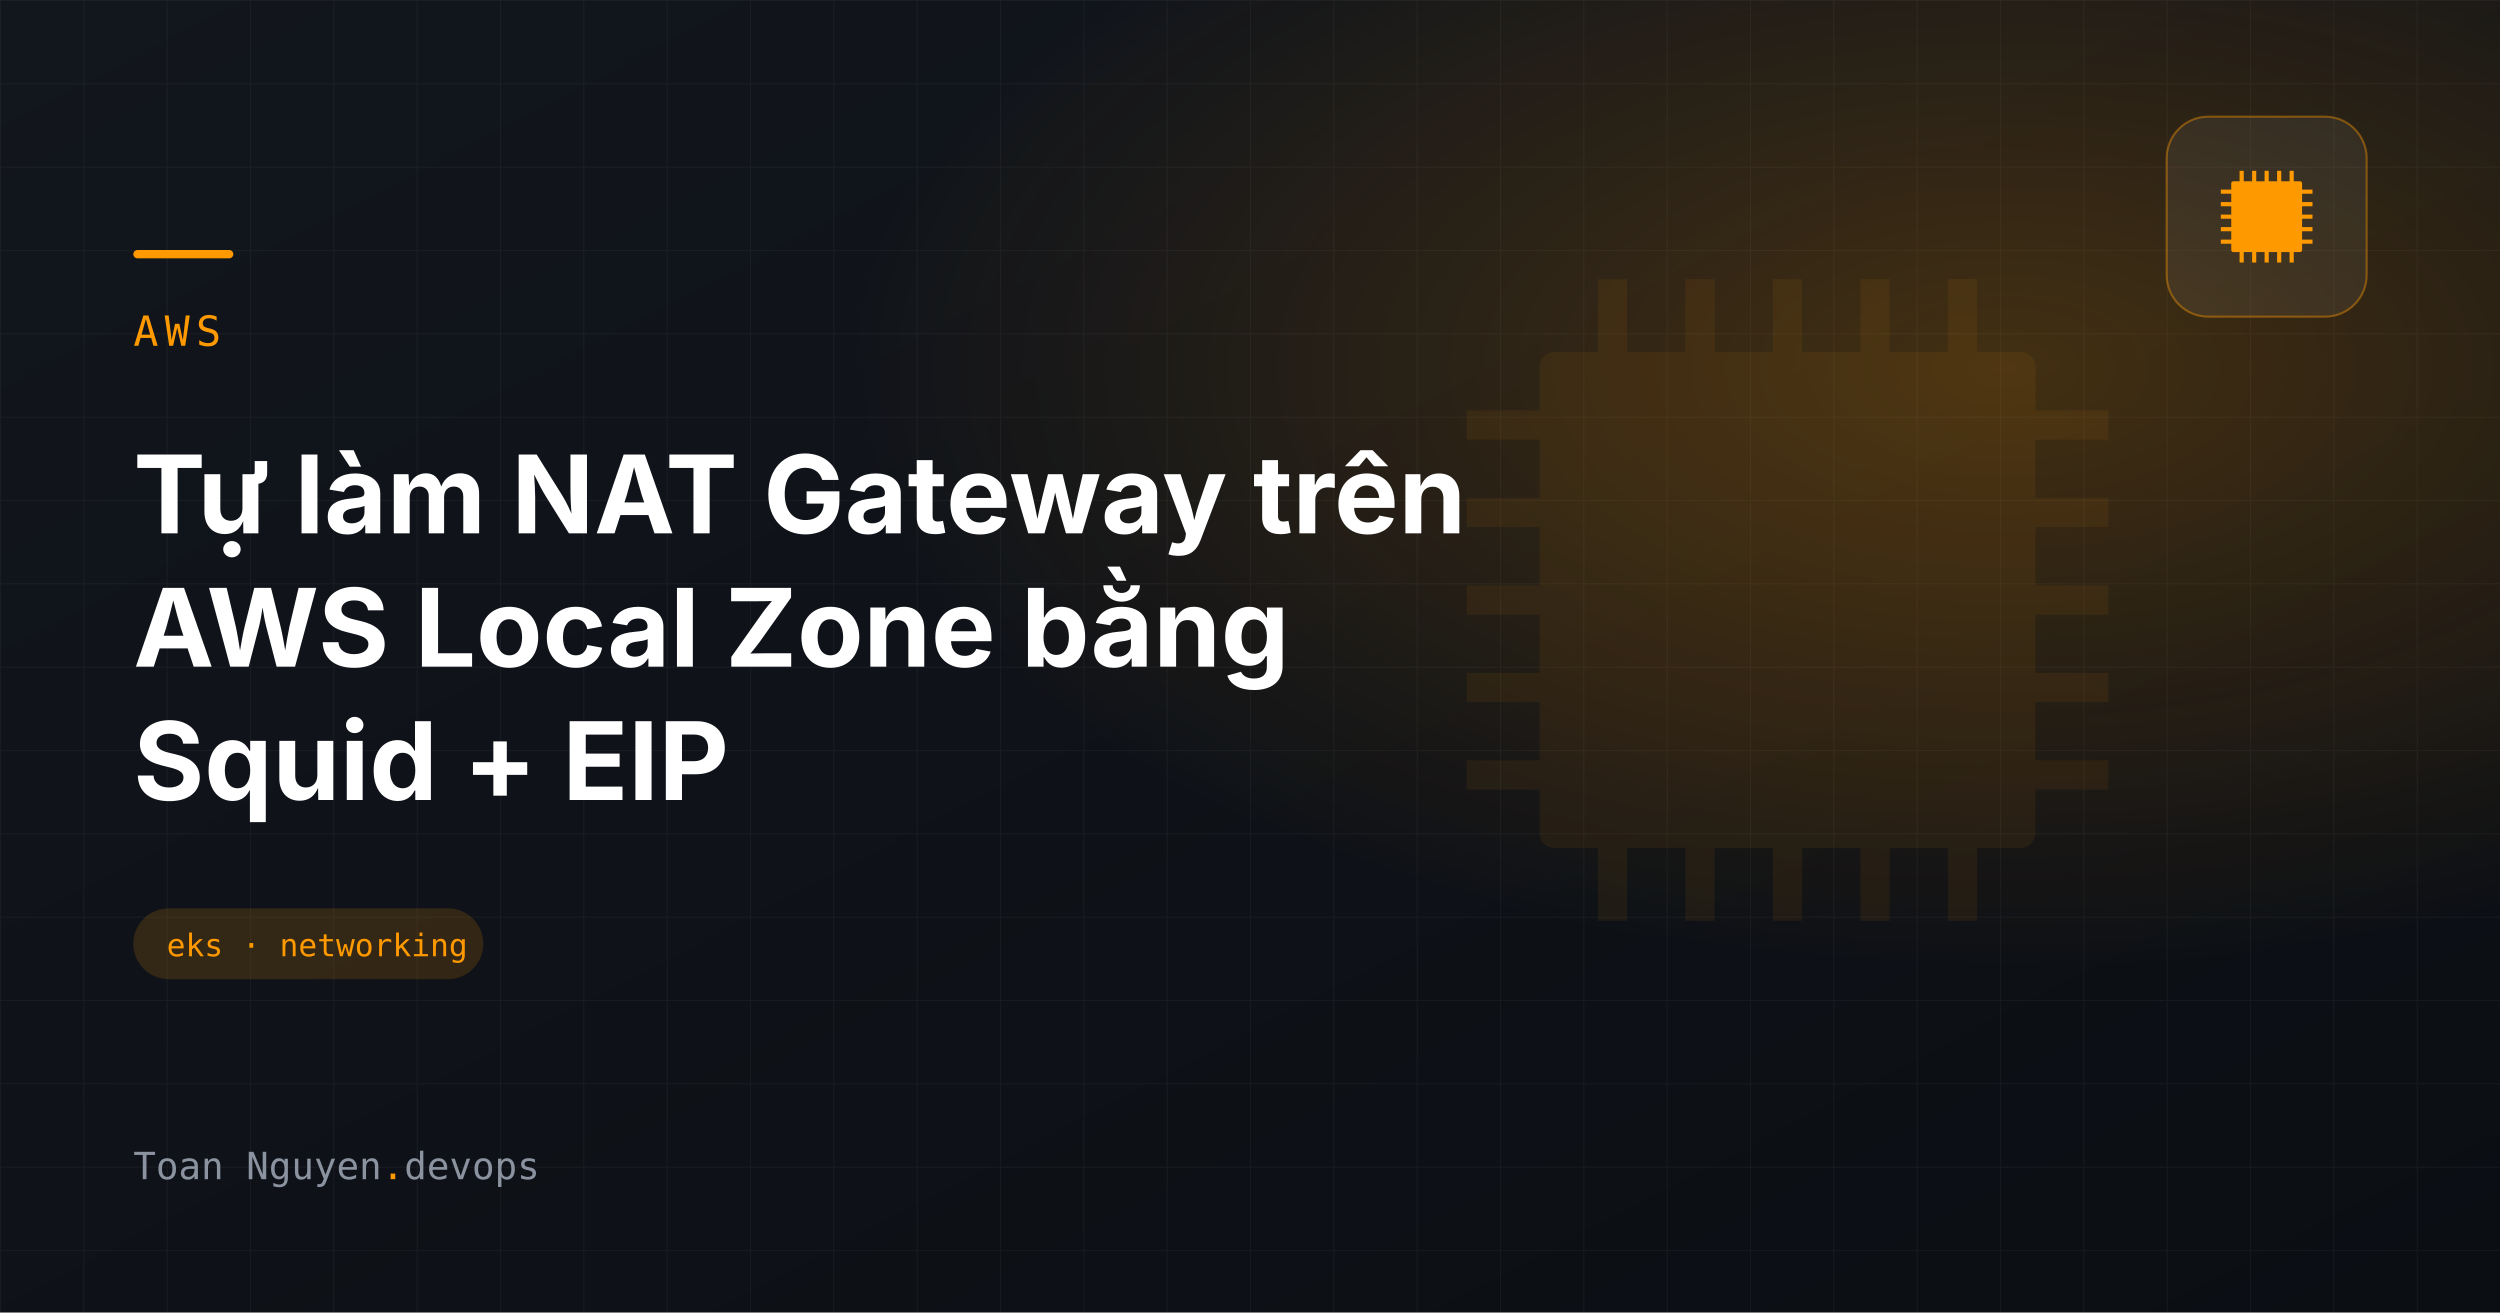
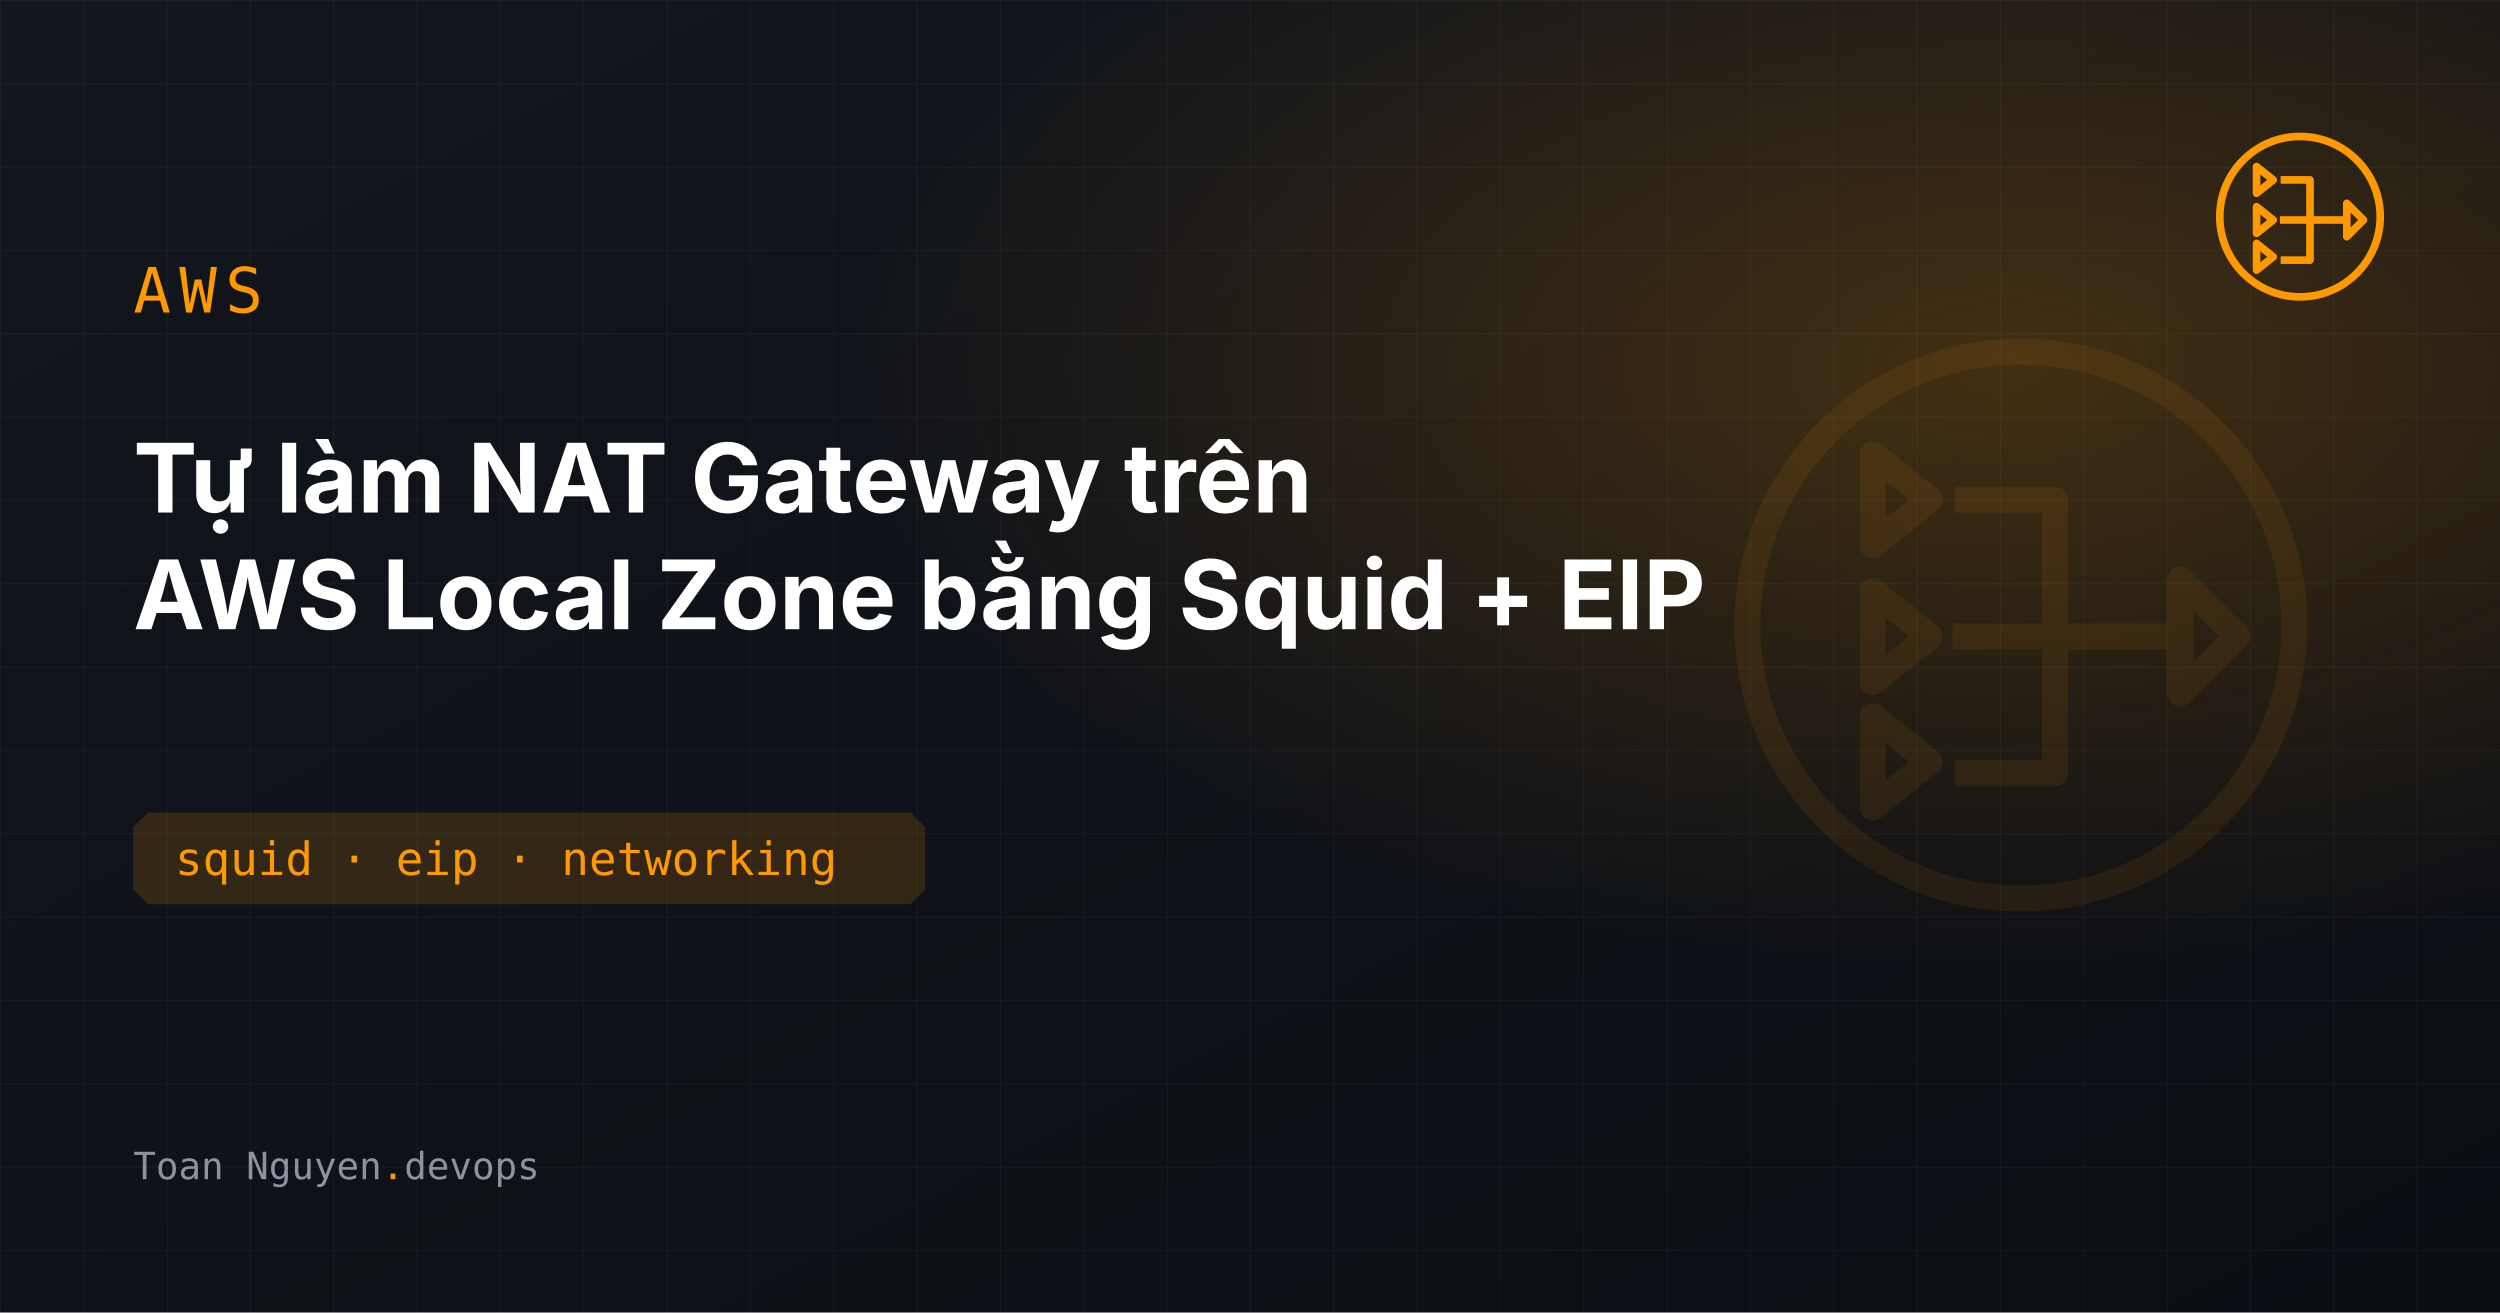
<svg xmlns="http://www.w3.org/2000/svg" width="1200" height="630" viewBox="0 0 1200 630">
  <defs>
    <linearGradient id="bg" x1="0" y1="0" x2="1" y2="1">
      <stop offset="0" stop-color="#12161d" />
      <stop offset="1" stop-color="#0b0e13" />
    </linearGradient>
    <radialGradient id="glow" cx="80%" cy="28%" r="46%">
      <stop offset="0" stop-color="#ff9900" stop-opacity="0.22" />
      <stop offset="1" stop-color="#ff9900" stop-opacity="0" />
    </radialGradient>
    <pattern id="grid" width="40" height="40" patternUnits="userSpaceOnUse">
      <path d="M40 0H0V40" fill="none" stroke="#ffffff" stroke-opacity="0.04" />
    </pattern>
+     <symbol id="natgw" viewBox="0 0 48 48">
+       <path d="M13.626 35.921 13.626 33.083 15.399 34.502 13.626 35.921ZM13.251 30.221C12.95 29.98 12.537 29.933 12.191 30.101 11.847 30.268 11.626 30.617 11.626 31.002L11.626 38.002C11.626 38.387 11.847 38.736 12.191 38.903 12.331 38.97 12.479 39.002 12.626 39.002 12.848 39.002 13.069 38.928 13.251 38.783L17.625 35.283C17.863 35.093 18 34.806 18 34.502 18 34.198 17.863 33.911 17.625 33.721L13.251 30.221ZM37.252 26.837 37.252 22.915 39.212 24.876 37.252 26.837ZM41.334 24.169 36.959 19.794C36.672 19.508 36.245 19.422 35.868 19.577 35.495 19.732 35.252 20.097 35.252 20.501L35.252 23.876 27.625 23.876 27.625 14.376C27.625 13.823 27.178 13.376 26.625 13.376L18.931 13.376 18.931 15.376 25.625 15.376 25.625 23.876 18.75 23.876 18.75 25.876 25.625 25.876 25.625 34.377 18.931 34.377 18.931 36.377 26.625 36.377C27.178 36.377 27.625 35.93 27.625 35.377L27.625 25.876 35.252 25.876 35.252 29.252C35.252 29.656 35.495 30.022 35.868 30.176 35.992 30.228 36.123 30.252 36.252 30.252 36.511 30.252 36.767 30.15 36.959 29.959L41.334 25.583C41.724 25.192 41.724 24.56 41.334 24.169L41.334 24.169ZM13.626 26.296 13.626 23.457 15.399 24.876 13.626 26.296ZM13.251 20.595C12.95 20.354 12.537 20.308 12.191 20.475 11.847 20.642 11.626 20.991 11.626 21.376L11.626 28.377C11.626 28.762 11.847 29.111 12.191 29.278 12.331 29.345 12.479 29.377 12.626 29.377 12.848 29.377 13.069 29.303 13.251 29.158L17.625 25.657C17.863 25.467 18 25.18 18 24.876 18 24.572 17.863 24.285 17.625 24.095L13.251 20.595ZM13.626 15.795 13.626 12.957 15.399 14.376 13.626 15.795ZM13.251 10.095C12.95 9.854 12.537 9.807 12.191 9.975 11.847 10.142 11.626 10.491 11.626 10.876L11.626 17.876C11.626 18.261 11.847 18.61 12.191 18.777 12.331 18.844 12.479 18.876 12.626 18.876 12.848 18.876 13.069 18.802 13.251 18.657L17.625 15.157C17.863 14.967 18 14.68 18 14.376 18 14.072 17.863 13.785 17.625 13.595L13.251 10.095ZM24 44.003C12.973 44.003 3.999 35.03 3.999 24.001 3.999 12.973 12.973 4 24 4 35.029 4 44.002 12.973 44.002 24.001 44.002 35.03 35.029 44.003 24 44.003L24 44.003ZM24 2C11.868 2 2 11.869 2 24.001 2 36.133 11.868 46.003 24 46.003 36.133 46.003 46.002 36.133 46.002 24.001 46.002 11.869 36.133 2 24 2L24 2Z" />
+     </symbol>
  </defs>
  <rect width="1200" height="630" fill="url(#bg)" />
  <rect width="1200" height="630" fill="url(#grid)" />
  <rect width="1200" height="630" fill="url(#glow)" />
-   <g transform="translate(690,120) scale(7)" opacity="0.07">
-     <path d="M9 39 39 39 39 9 9 9 9 39ZM46 13 46 11 41 11 41 8C41 7.448 40.552 7 40 7L37 7 37 2 35 2 35 7 31 7 31 2 29 2 29 7 25 7 25 2 23 2 23 7 19 7 19 2 17 2 17 7 13 7 13 2 11 2 11 7 8 7C7.447 7 7 7.448 7 8L7 11 2 11 2 13 7 13 7 17 2 17 2 19 7 19 7 23 2 23 2 25 7 25 7 29 2 29 2 31 7 31 7 35 2 35 2 37 7 37 7 40C7 40.553 7.447 41 8 41L11 41 11 46 13 46 13 41 17 41 17 46 19 46 19 41 23 41 23 46 25 46 25 41 29 41 29 46 31 46 31 41 35 41 35 46 37 46 37 41 40 41C40.552 41 41 40.553 41 40L41 37 46 37 46 35 41 35 41 31 46 31 46 29 41 29 41 25 46 25 46 23 41 23 41 19 46 19 46 17 41 17 41 13 46 13Z" fill="#ff9900" />
-   </g>
-   <rect x="64" y="120" width="48" height="4" rx="2" fill="#ff9900" />
-   <text x="64" y="166" font-family="'JetBrains Mono',monospace" font-size="20" letter-spacing="3" fill="#ff9900">AWS</text>
-   <text font-family="'Lexend','Inter',sans-serif" font-size="52" font-weight="700" fill="#ffffff">
-     <tspan x="64" y="256">Tự làm NAT Gateway trên</tspan>
-     <tspan x="64" y="320">AWS Local Zone bằng</tspan>
-     <tspan x="64" y="384">Squid + EIP</tspan>
+   <use href="#natgw" x="820" y="150" width="300" height="300" fill="#ff9900" opacity="0.08" />
+   <text x="64" y="150" font-family="'JetBrains Mono',monospace" font-size="30" letter-spacing="4" fill="#ff9900">AWS</text>
+   <text font-family="'Lexend','Inter',sans-serif" font-size="46" font-weight="700" fill="#ffffff">
+     <tspan x="64" y="246">Tự làm NAT Gateway trên</tspan>
+     <tspan x="64" y="302">AWS Local Zone bằng Squid + EIP</tspan>
  </text>
-   <g transform="translate(64,436)">
-     <rect width="168" height="34" rx="17" fill="#ff9900" fill-opacity="0.15" />
-     <text x="16" y="23" font-family="'JetBrains Mono',monospace" font-size="15" fill="#ff9900">eks · networking</text>
+   <g transform="translate(64,390)">
+     <path d="M7 0 H373 L380 7 V37 L373 44 H7 L0 37 V7 Z" fill="#ff9900" fill-opacity="0.15" />
+     <text x="20" y="30" font-family="'JetBrains Mono',monospace" font-size="22" fill="#ff9900">squid · eip · networking</text>
  </g>
  <text x="64" y="566" font-family="'JetBrains Mono',monospace" font-size="18" fill="#8b93a1">Toan Nguyen<tspan fill="#ff9900">.</tspan>devops</text>
-   <g transform="translate(1040,56)">
-     <rect width="96" height="96" rx="20" fill="#ffffff" fill-opacity="0.06" stroke="#ff9900" stroke-opacity="0.4" />
-     <g transform="translate(24,24)">
-       <path d="M9 39 39 39 39 9 9 9 9 39ZM46 13 46 11 41 11 41 8C41 7.448 40.552 7 40 7L37 7 37 2 35 2 35 7 31 7 31 2 29 2 29 7 25 7 25 2 23 2 23 7 19 7 19 2 17 2 17 7 13 7 13 2 11 2 11 7 8 7C7.447 7 7 7.448 7 8L7 11 2 11 2 13 7 13 7 17 2 17 2 19 7 19 7 23 2 23 2 25 7 25 7 29 2 29 2 31 7 31 7 35 2 35 2 37 7 37 7 40C7 40.553 7.447 41 8 41L11 41 11 46 13 46 13 41 17 41 17 46 19 46 19 41 23 41 23 46 25 46 25 41 29 41 29 46 31 46 31 41 35 41 35 46 37 46 37 41 40 41C40.552 41 41 40.553 41 40L41 37 46 37 46 35 41 35 41 31 46 31 46 29 41 29 41 25 46 25 46 23 41 23 41 19 46 19 46 17 41 17 41 13 46 13Z" fill="#ff9900" />
-     </g>
-   </g>
+   <use href="#natgw" x="1060" y="60" width="88" height="88" fill="#ff9900" />
</svg>
